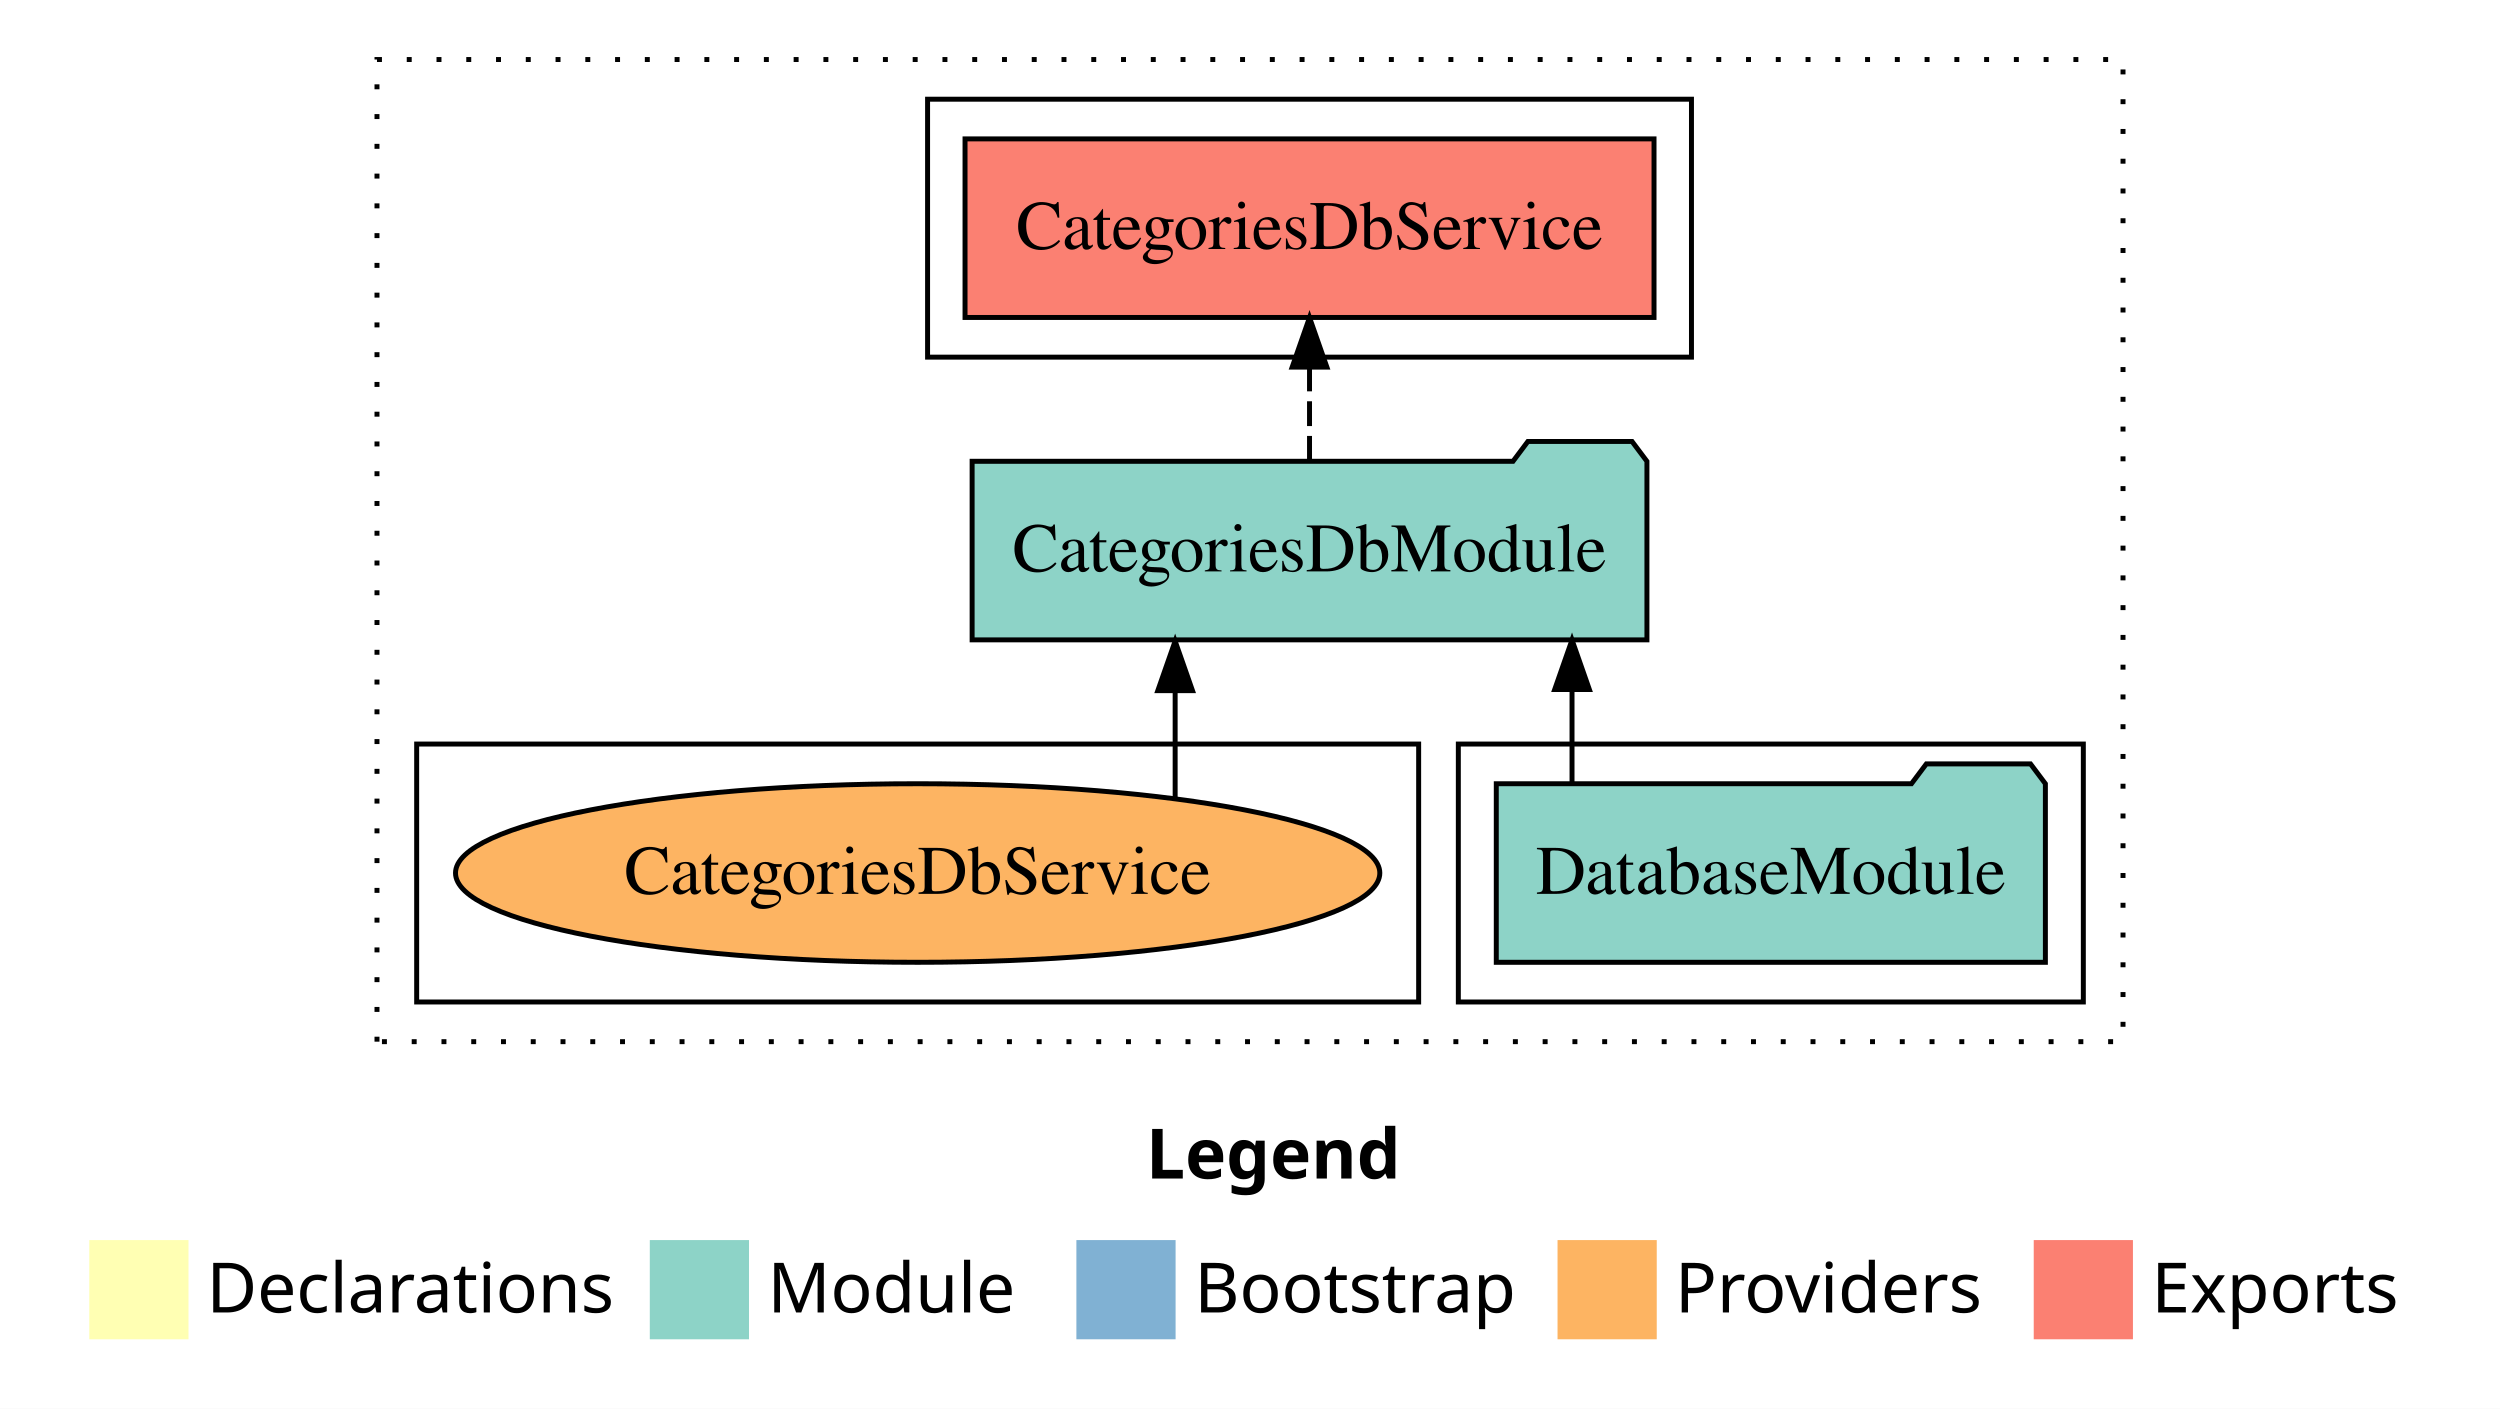
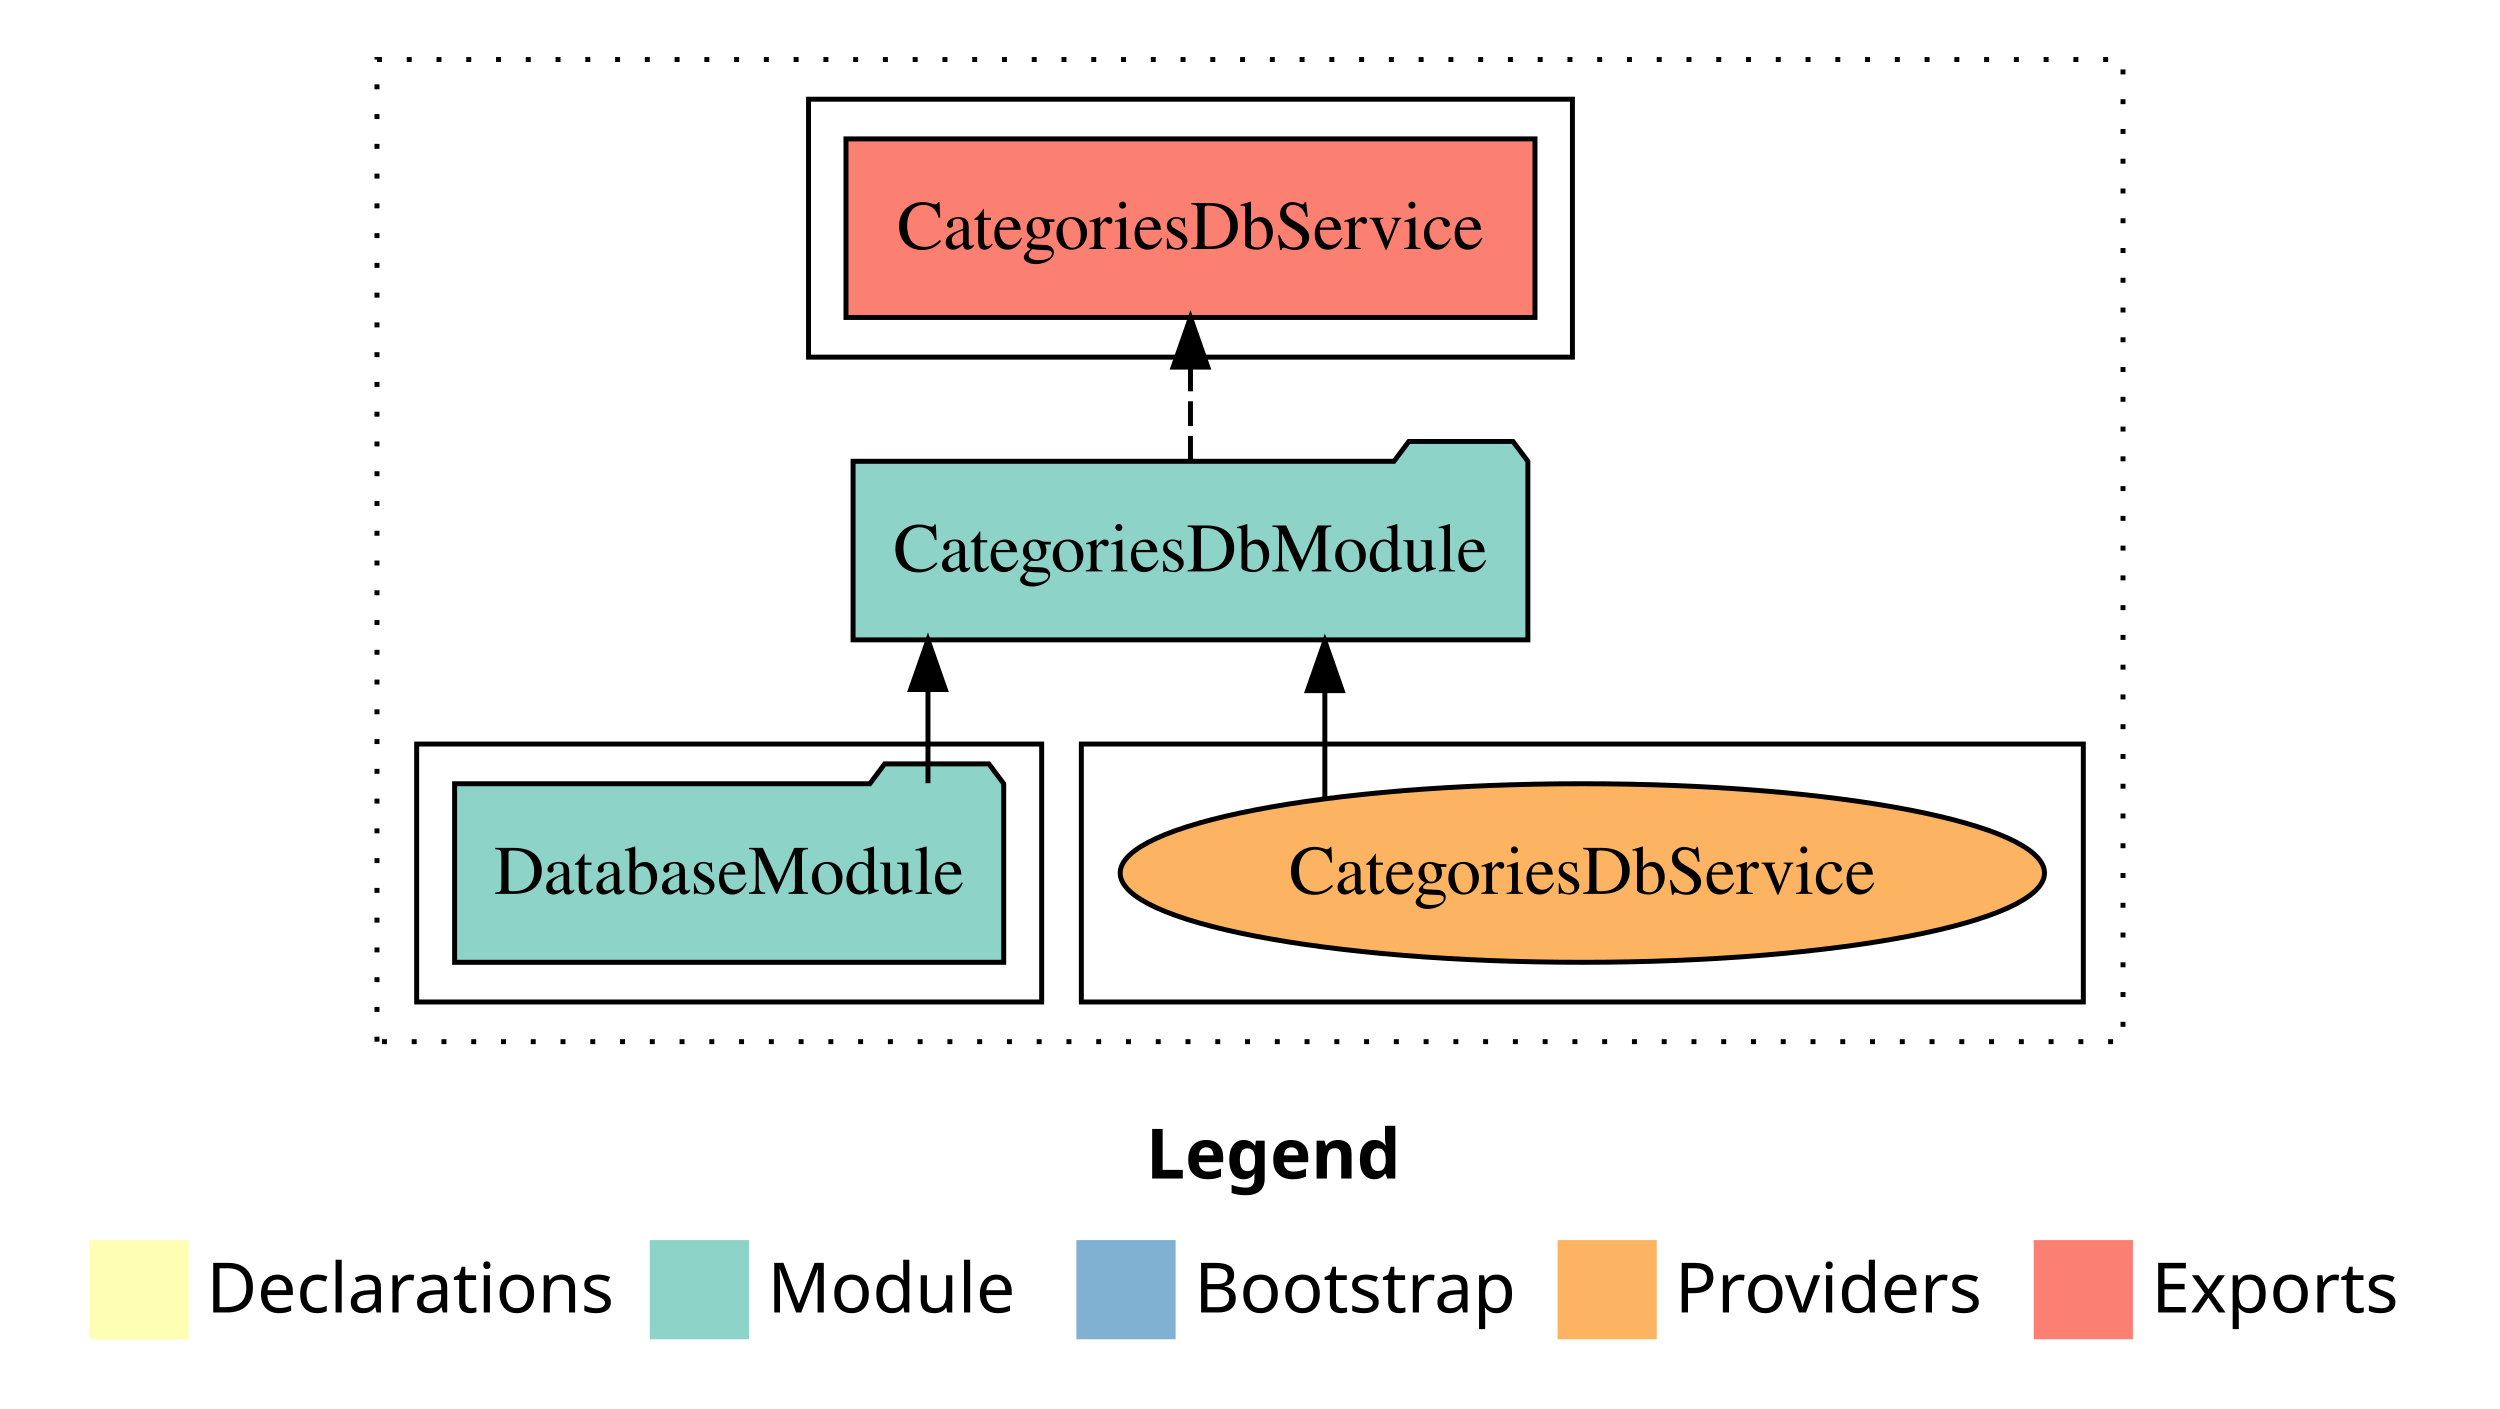
<svg xmlns="http://www.w3.org/2000/svg" width="504pt" height="284pt" viewBox="0.00 0.00 504.00 284.00">
  <g id="graph0" class="graph" transform="scale(1 1) rotate(0) translate(4 280)">
    <polygon fill="white" stroke="transparent" points="-4,4 -4,-280 500,-280 500,4 -4,4" />
    <text text-anchor="start" x="227.01" y="-42.4" font-family="Times-12" font-weight="bold" font-size="14.00">Legend</text>
    <polygon fill="#ffffb3" stroke="transparent" points="14,-10 14,-30 34,-30 34,-10 14,-10" />
    <text text-anchor="start" x="37.63" y="-15.4" font-family="Times-12" font-size="14.00">  Declarations</text>
    <polygon fill="#8dd3c7" stroke="transparent" points="127,-10 127,-30 147,-30 147,-10 127,-10" />
    <text text-anchor="start" x="150.73" y="-15.4" font-family="Times-12" font-size="14.00">  Module</text>
    <polygon fill="#80b1d3" stroke="transparent" points="213,-10 213,-30 233,-30 233,-10 213,-10" />
    <text text-anchor="start" x="236.78" y="-15.4" font-family="Times-12" font-size="14.00">  Bootstrap</text>
    <polygon fill="#fdb462" stroke="transparent" points="310,-10 310,-30 330,-30 330,-10 310,-10" />
    <text text-anchor="start" x="333.67" y="-15.4" font-family="Times-12" font-size="14.00">  Providers</text>
    <polygon fill="#fb8072" stroke="transparent" points="406,-10 406,-30 426,-30 426,-10 406,-10" />
    <text text-anchor="start" x="429.73" y="-15.4" font-family="Times-12" font-size="14.00">  Exports</text>
    <g id="clust1" class="cluster">
      <polygon fill="none" stroke="black" stroke-dasharray="1,5" points="72,-70 72,-268 424,-268 424,-70 72,-70" />
    </g>
-     <g id="clust3" class="cluster">
-       <polygon fill="none" stroke="black" points="290,-78 290,-130 416,-130 416,-78 290,-78" />
+     <g id="clust4" class="cluster">
+       <polygon fill="none" stroke="black" points="159,-208 159,-260 313,-260 313,-208 159,-208" />
    </g>
    <g id="clust6" class="cluster">
-       <polygon fill="none" stroke="black" points="80,-78 80,-130 282,-130 282,-78 80,-78" />
+       <polygon fill="none" stroke="black" points="214,-78 214,-130 416,-130 416,-78 214,-78" />
    </g>
-     <g id="clust4" class="cluster">
-       <polygon fill="none" stroke="black" points="183,-208 183,-260 337,-260 337,-208 183,-208" />
+     <g id="clust3" class="cluster">
+       <polygon fill="none" stroke="black" points="80,-78 80,-130 206,-130 206,-78 80,-78" />
    </g>
    <g id="node1" class="node">
-       <polygon fill="#8dd3c7" stroke="black" points="408.35,-122 405.35,-126 384.35,-126 381.35,-122 297.65,-122 297.65,-86 408.35,-86 408.35,-122" />
-       <text text-anchor="middle" x="353" y="-99.8" font-family="Times,serif" font-size="14.00">DatabaseModule</text>
+       <polygon fill="#8dd3c7" stroke="black" points="198.35,-122 195.35,-126 174.35,-126 171.35,-122 87.65,-122 87.65,-86 198.35,-86 198.35,-122" />
+       <text text-anchor="middle" x="143" y="-99.8" font-family="Times,serif" font-size="14.00">DatabaseModule</text>
    </g>
    <g id="node2" class="node">
-       <polygon fill="#8dd3c7" stroke="black" points="328.02,-187 325.02,-191 304.02,-191 301.02,-187 191.98,-187 191.98,-151 328.02,-151 328.02,-187" />
-       <text text-anchor="middle" x="260" y="-164.8" font-family="Times,serif" font-size="14.00">CategoriesDbModule</text>
+       <polygon fill="#8dd3c7" stroke="black" points="304.02,-187 301.02,-191 280.02,-191 277.02,-187 167.98,-187 167.98,-151 304.02,-151 304.02,-187" />
+       <text text-anchor="middle" x="236" y="-164.8" font-family="Times,serif" font-size="14.00">CategoriesDbModule</text>
    </g>
    <g id="edge1" class="edge">
-       <path fill="none" stroke="black" d="M312.92,-122.11C312.92,-122.11 312.92,-140.99 312.92,-140.99" />
-       <polygon fill="black" stroke="black" points="309.42,-140.99 312.92,-150.99 316.42,-140.99 309.42,-140.99" />
+       <path fill="none" stroke="black" d="M183.08,-122.11C183.08,-122.11 183.08,-140.99 183.08,-140.99" />
+       <polygon fill="black" stroke="black" points="179.58,-140.99 183.08,-150.99 186.58,-140.99 179.58,-140.99" />
    </g>
    <g id="node3" class="node">
-       <polygon fill="#fb8072" stroke="black" points="329.45,-252 190.55,-252 190.55,-216 329.45,-216 329.45,-252" />
-       <text text-anchor="middle" x="260" y="-229.8" font-family="Times,serif" font-size="14.00">CategoriesDbService </text>
+       <polygon fill="#fb8072" stroke="black" points="305.45,-252 166.55,-252 166.55,-216 305.45,-216 305.45,-252" />
+       <text text-anchor="middle" x="236" y="-229.8" font-family="Times,serif" font-size="14.00">CategoriesDbService </text>
    </g>
    <g id="edge2" class="edge">
-       <path fill="none" stroke="black" stroke-dasharray="5,2" d="M260,-187.11C260,-187.11 260,-205.99 260,-205.99" />
-       <polygon fill="black" stroke="black" points="256.5,-205.99 260,-215.99 263.5,-205.99 256.5,-205.99" />
+       <path fill="none" stroke="black" stroke-dasharray="5,2" d="M236,-187.11C236,-187.11 236,-205.99 236,-205.99" />
+       <polygon fill="black" stroke="black" points="232.5,-205.99 236,-215.99 239.5,-205.99 232.5,-205.99" />
    </g>
    <g id="node4" class="node">
-       <ellipse fill="#fdb462" stroke="black" cx="181" cy="-104" rx="93.17" ry="18" />
-       <text text-anchor="middle" x="181" y="-99.8" font-family="Times,serif" font-size="14.00">CategoriesDbService</text>
+       <ellipse fill="#fdb462" stroke="black" cx="315" cy="-104" rx="93.17" ry="18" />
+       <text text-anchor="middle" x="315" y="-99.8" font-family="Times,serif" font-size="14.00">CategoriesDbService</text>
    </g>
    <g id="edge3" class="edge">
-       <path fill="none" stroke="black" d="M232.91,-119.08C232.91,-119.08 232.91,-140.76 232.91,-140.76" />
-       <polygon fill="black" stroke="black" points="229.41,-140.76 232.91,-150.76 236.41,-140.76 229.41,-140.76" />
+       <path fill="none" stroke="black" d="M263.09,-119.08C263.09,-119.08 263.09,-140.76 263.09,-140.76" />
+       <polygon fill="black" stroke="black" points="259.59,-140.76 263.09,-150.76 266.59,-140.76 259.59,-140.76" />
    </g>
  </g>
</svg>
